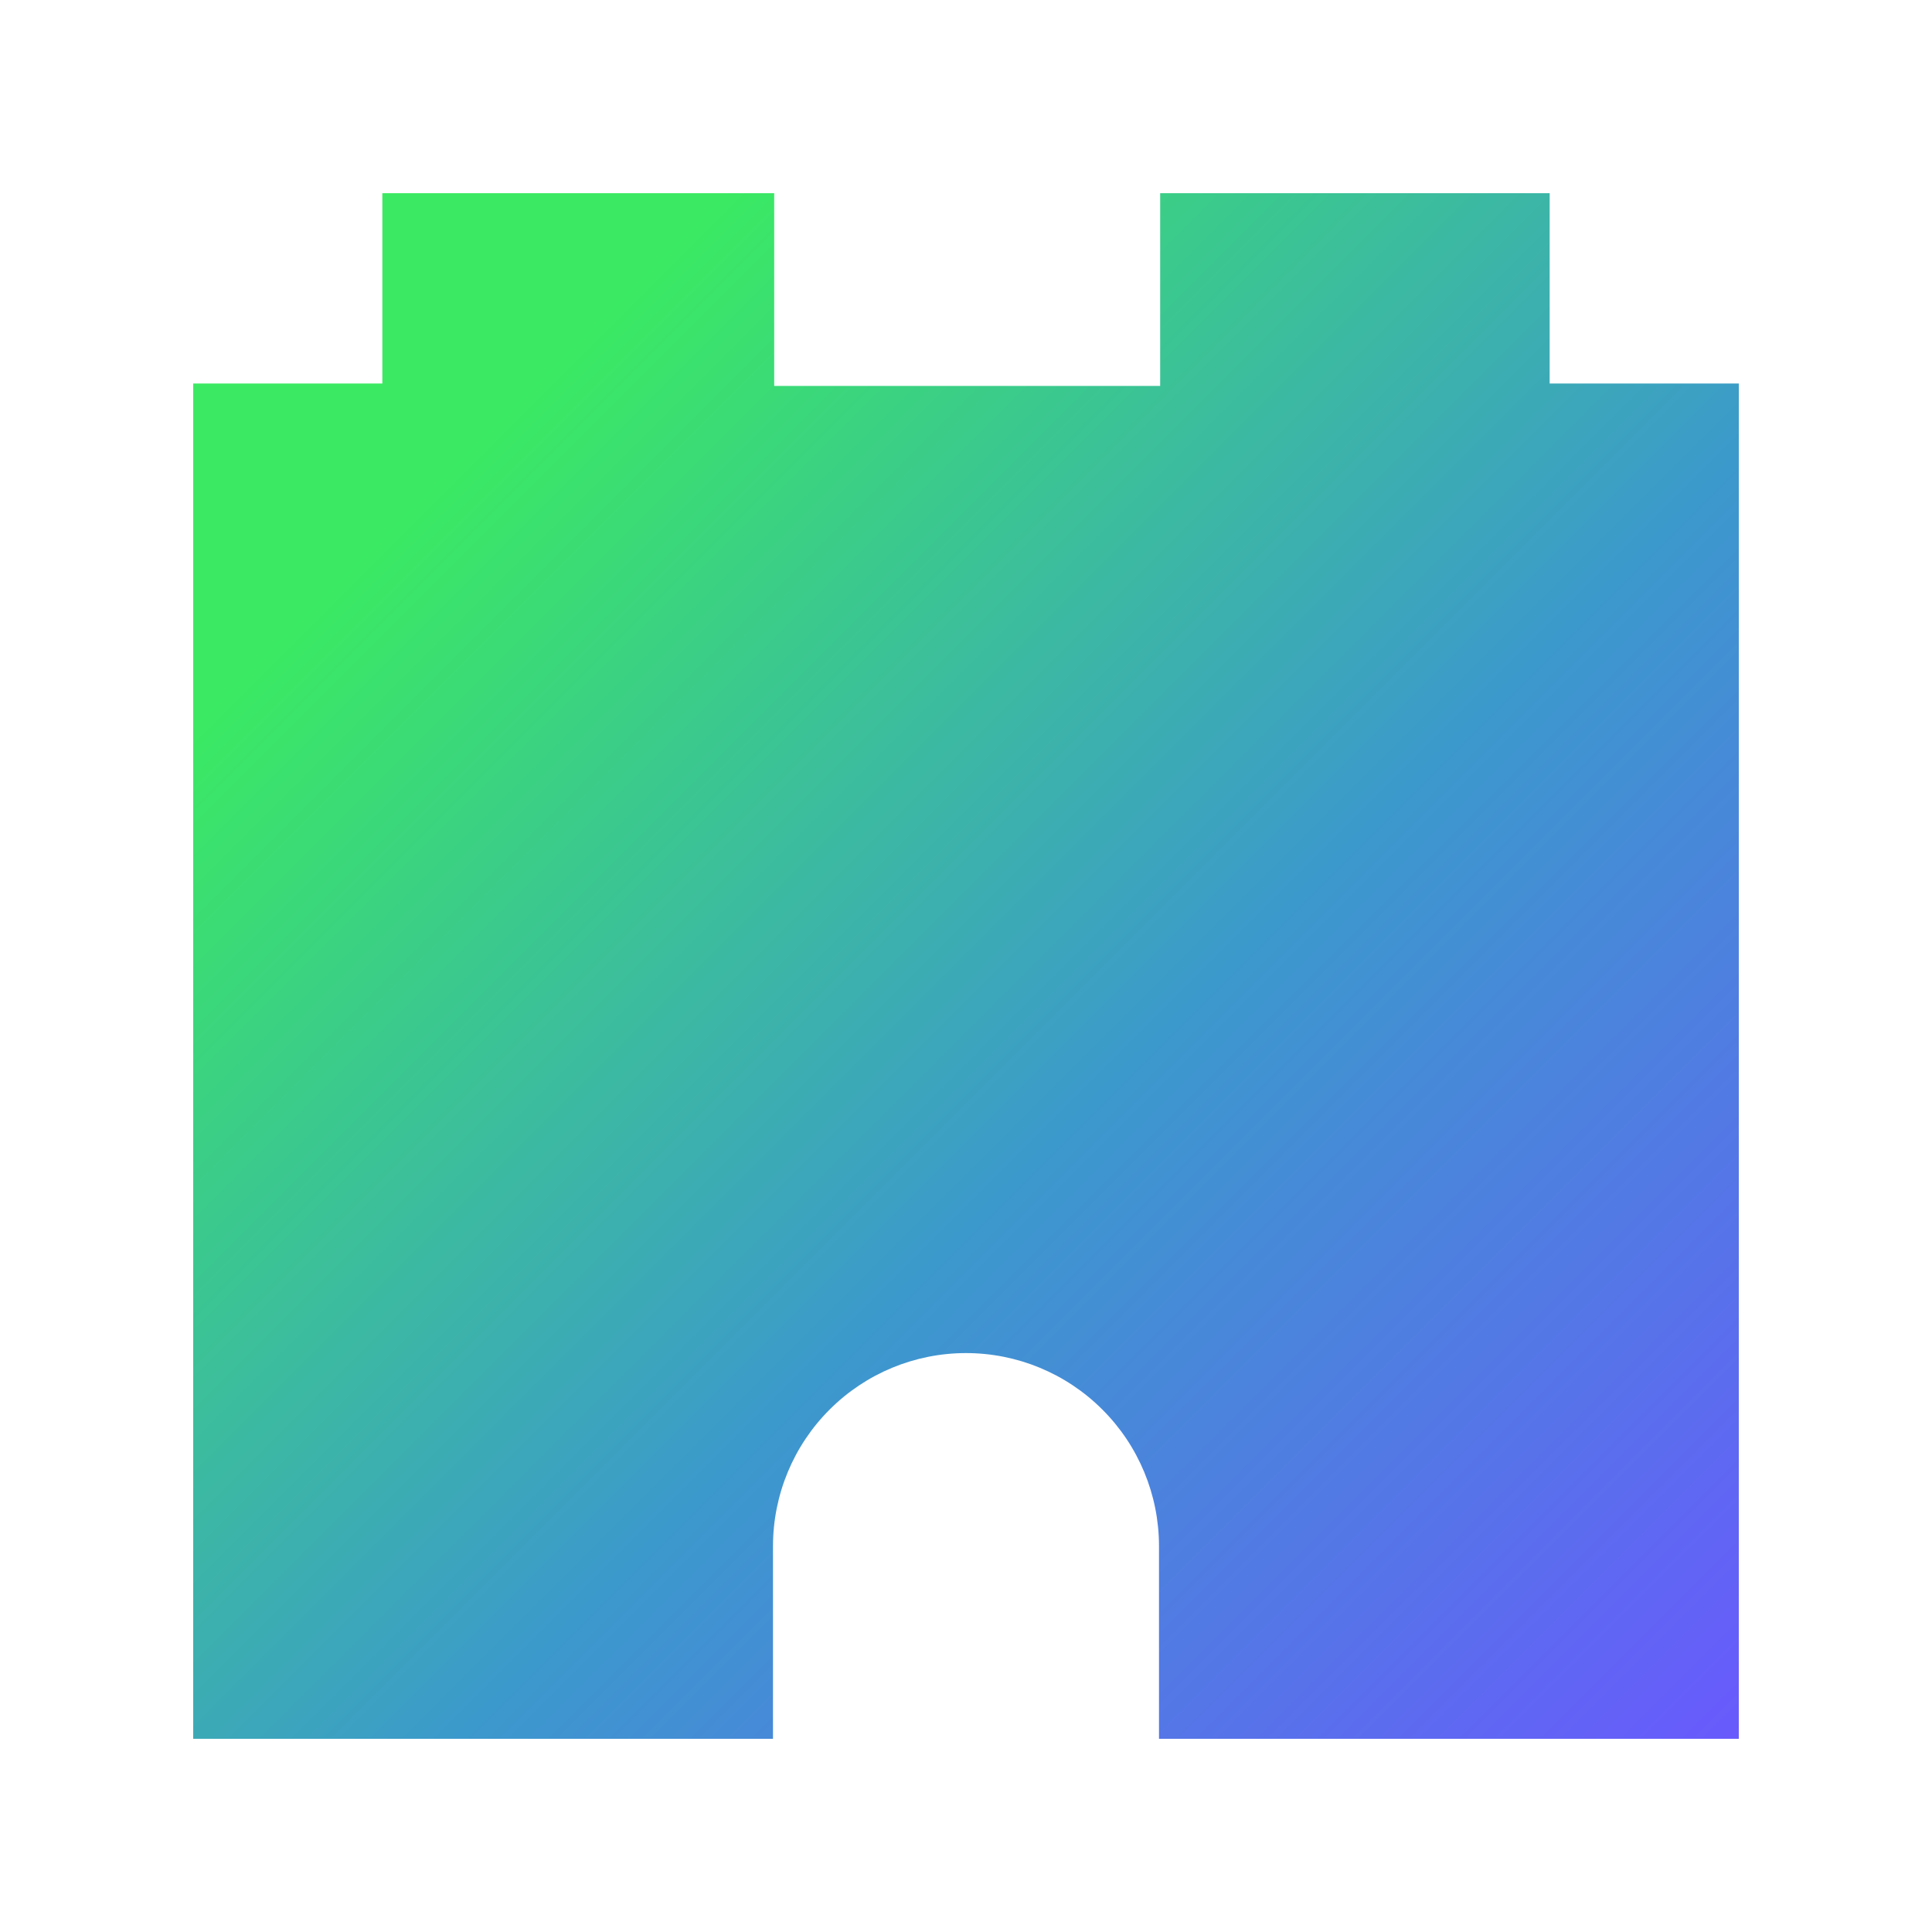
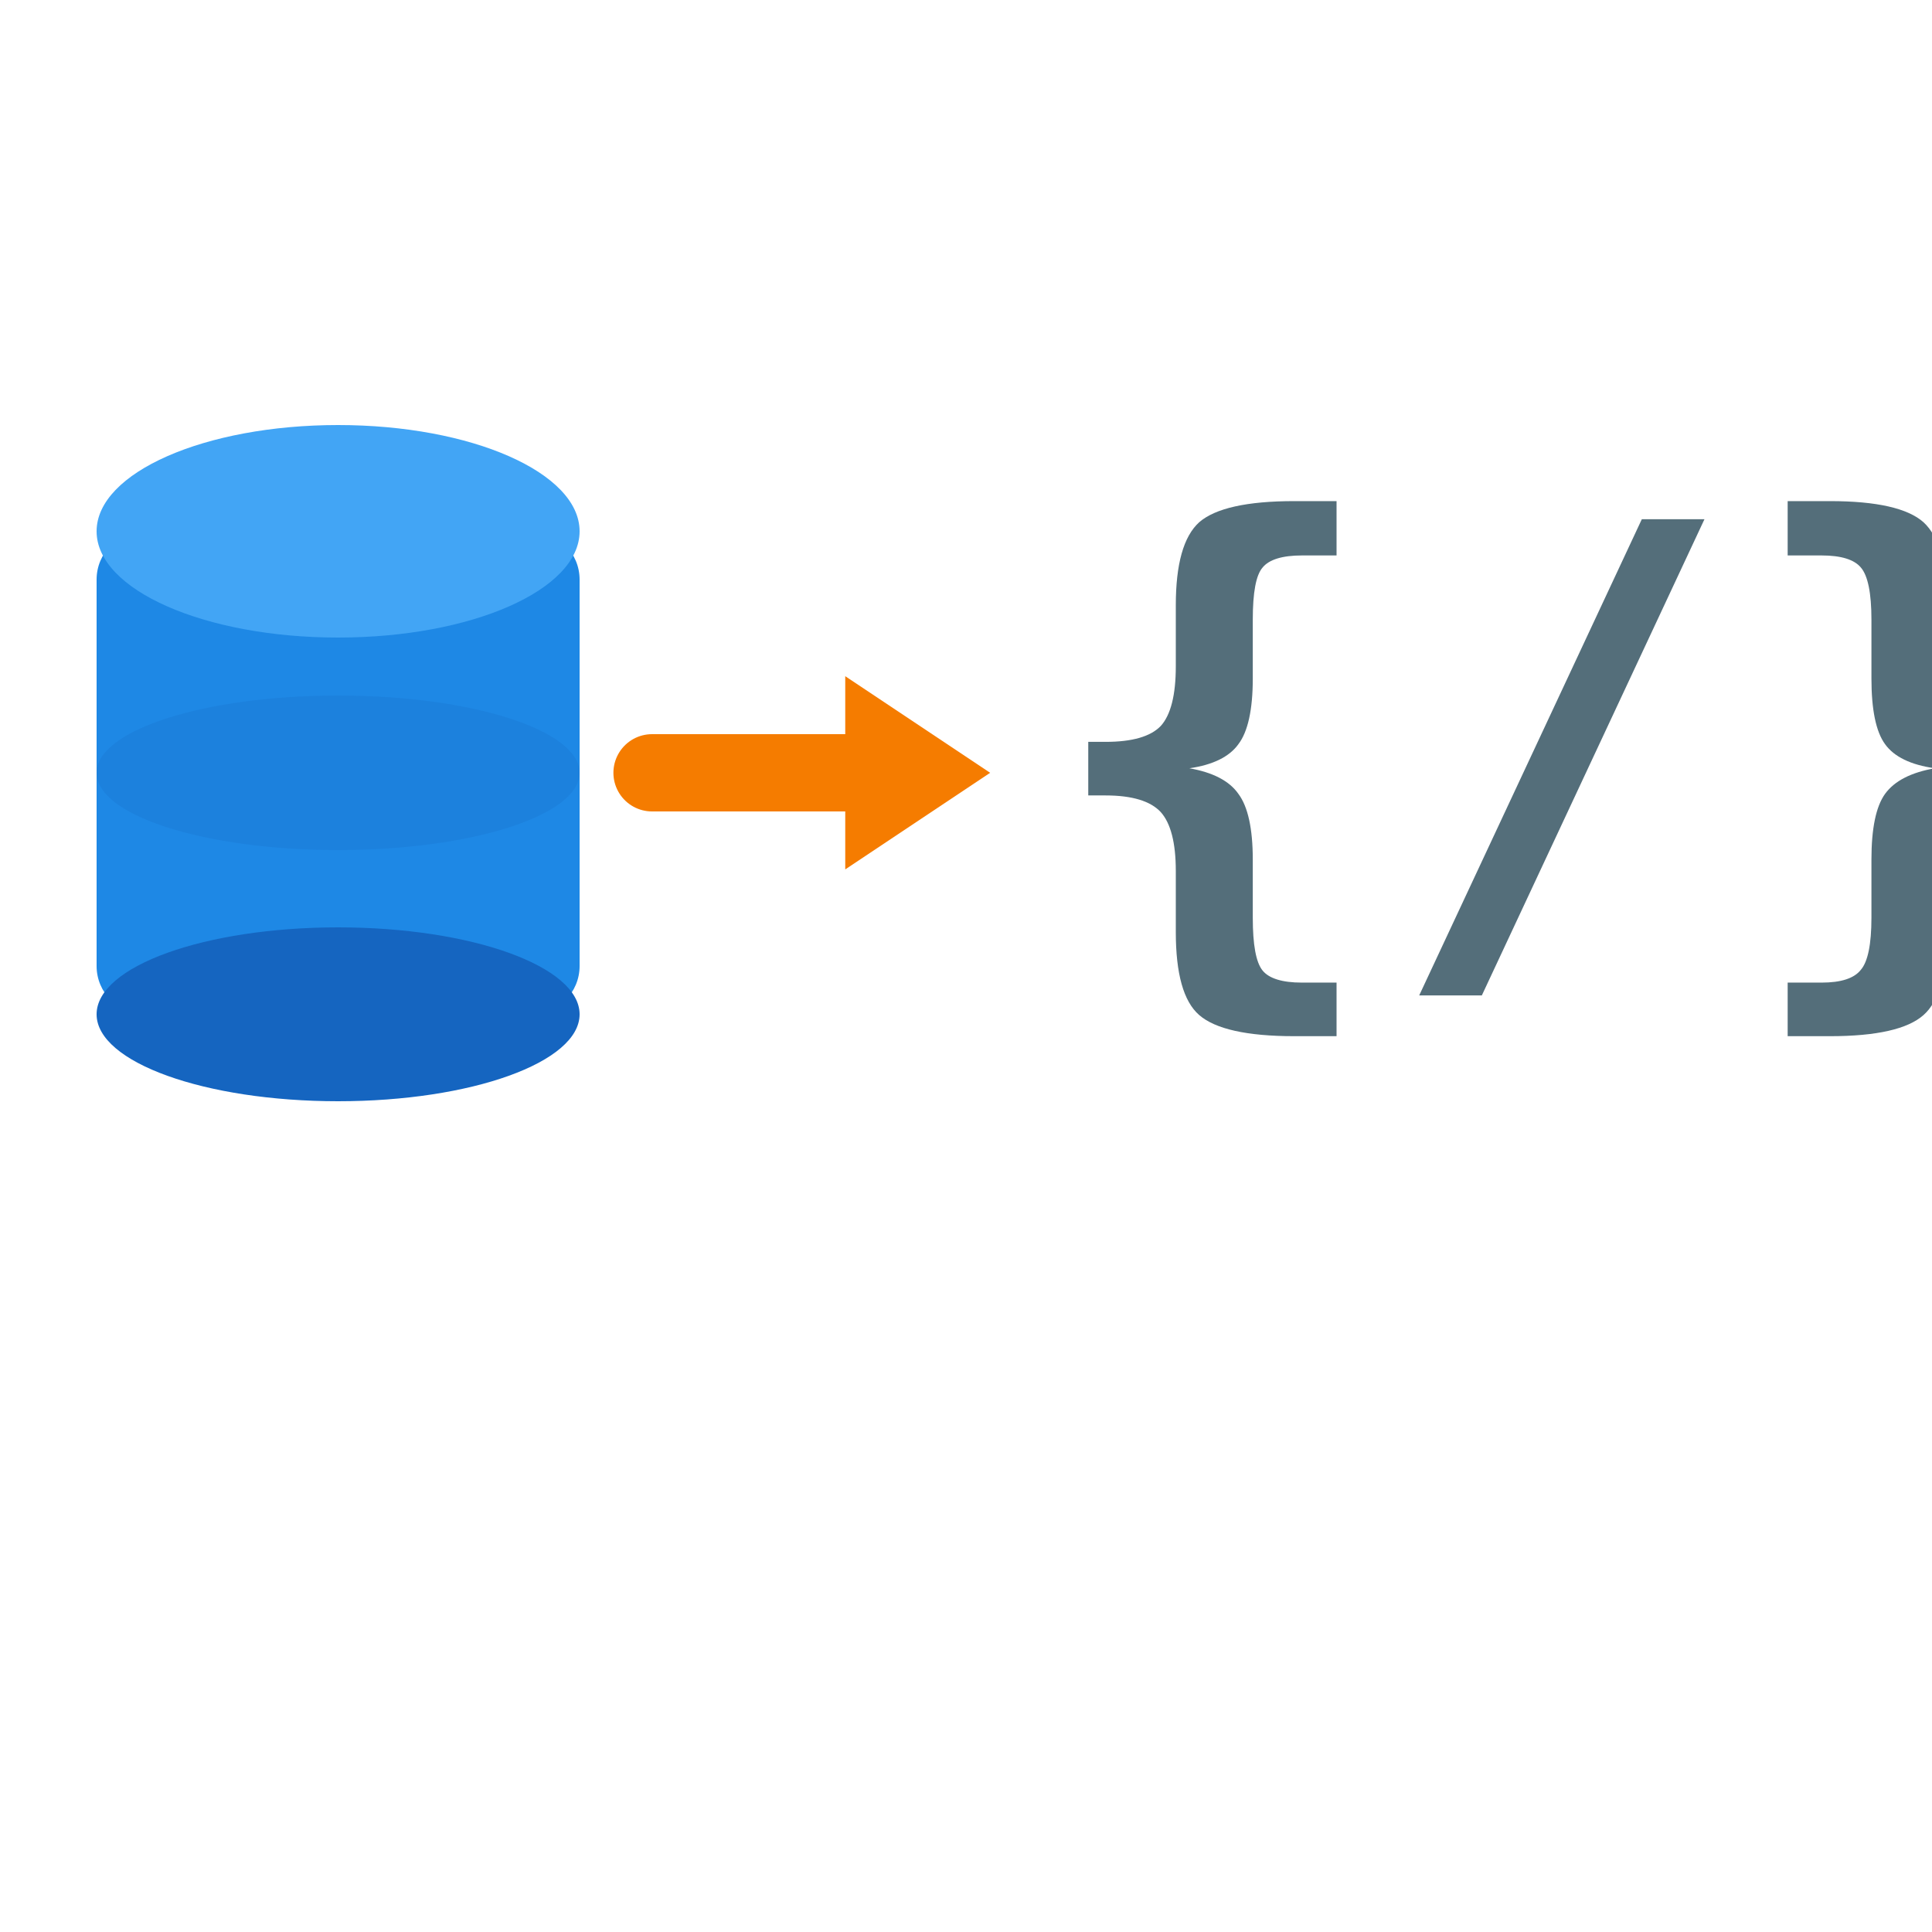
- <svg xmlns="http://www.w3.org/2000/svg" width="40" height="40" viewBox="0 0 40 40" fill="none">
-   <path d="M32.084 7.94V4H24.02V7.99H16.029V4H7.916V7.94H4V36H16.004V32.005C16.006 30.946 16.427 29.931 17.177 29.183C17.926 28.434 18.941 28.014 20 28.014C21.059 28.014 22.074 28.434 22.823 29.183C23.573 29.931 23.994 30.946 23.996 32.005V36H36V7.94H32.084Z" fill="url(#paint0_linear)" />
-   <defs>
-     <linearGradient id="paint0_linear" x1="2.942" y1="4.9" x2="37.777" y2="39.734" gradientUnits="userSpaceOnUse">
-       <stop offset="0.159" stop-color="#3BEA62" />
-       <stop offset="0.54" stop-color="#3C99CC" />
-       <stop offset="0.937" stop-color="#6B57FF" />
-     </linearGradient>
-   </defs>
+ <svg xmlns="http://www.w3.org/2000/svg" width="40" height="40" viewBox="0 0 40 40">
+   <g transform="translate(2,9)">
+     <rect x="0" y="2" width="10" height="10" rx="1" fill="#1E88E5" />
+     <ellipse cx="5" cy="12" rx="5" ry="1.8" fill="#1565C0" />
+     <ellipse cx="5" cy="7" rx="5" ry="1.6" fill="#1976D2" opacity="0.4" />
+     <ellipse cx="5" cy="2" rx="5" ry="2.2" fill="#42A5F5" />
+   </g>
+   <g transform="translate(13.5,14)">
+     <line x1="0" y1="2" x2="4.5" y2="2" stroke="#F57C00" stroke-width="1.6" stroke-linecap="round" />
+     <polygon points="4,0 7,2 4,4" fill="#F57C00" />
+   </g>
+   <text x="21.5" y="19.5" font-family="monospace" font-size="12" font-weight="bold" fill="#546E7A">{/}</text>
</svg>
